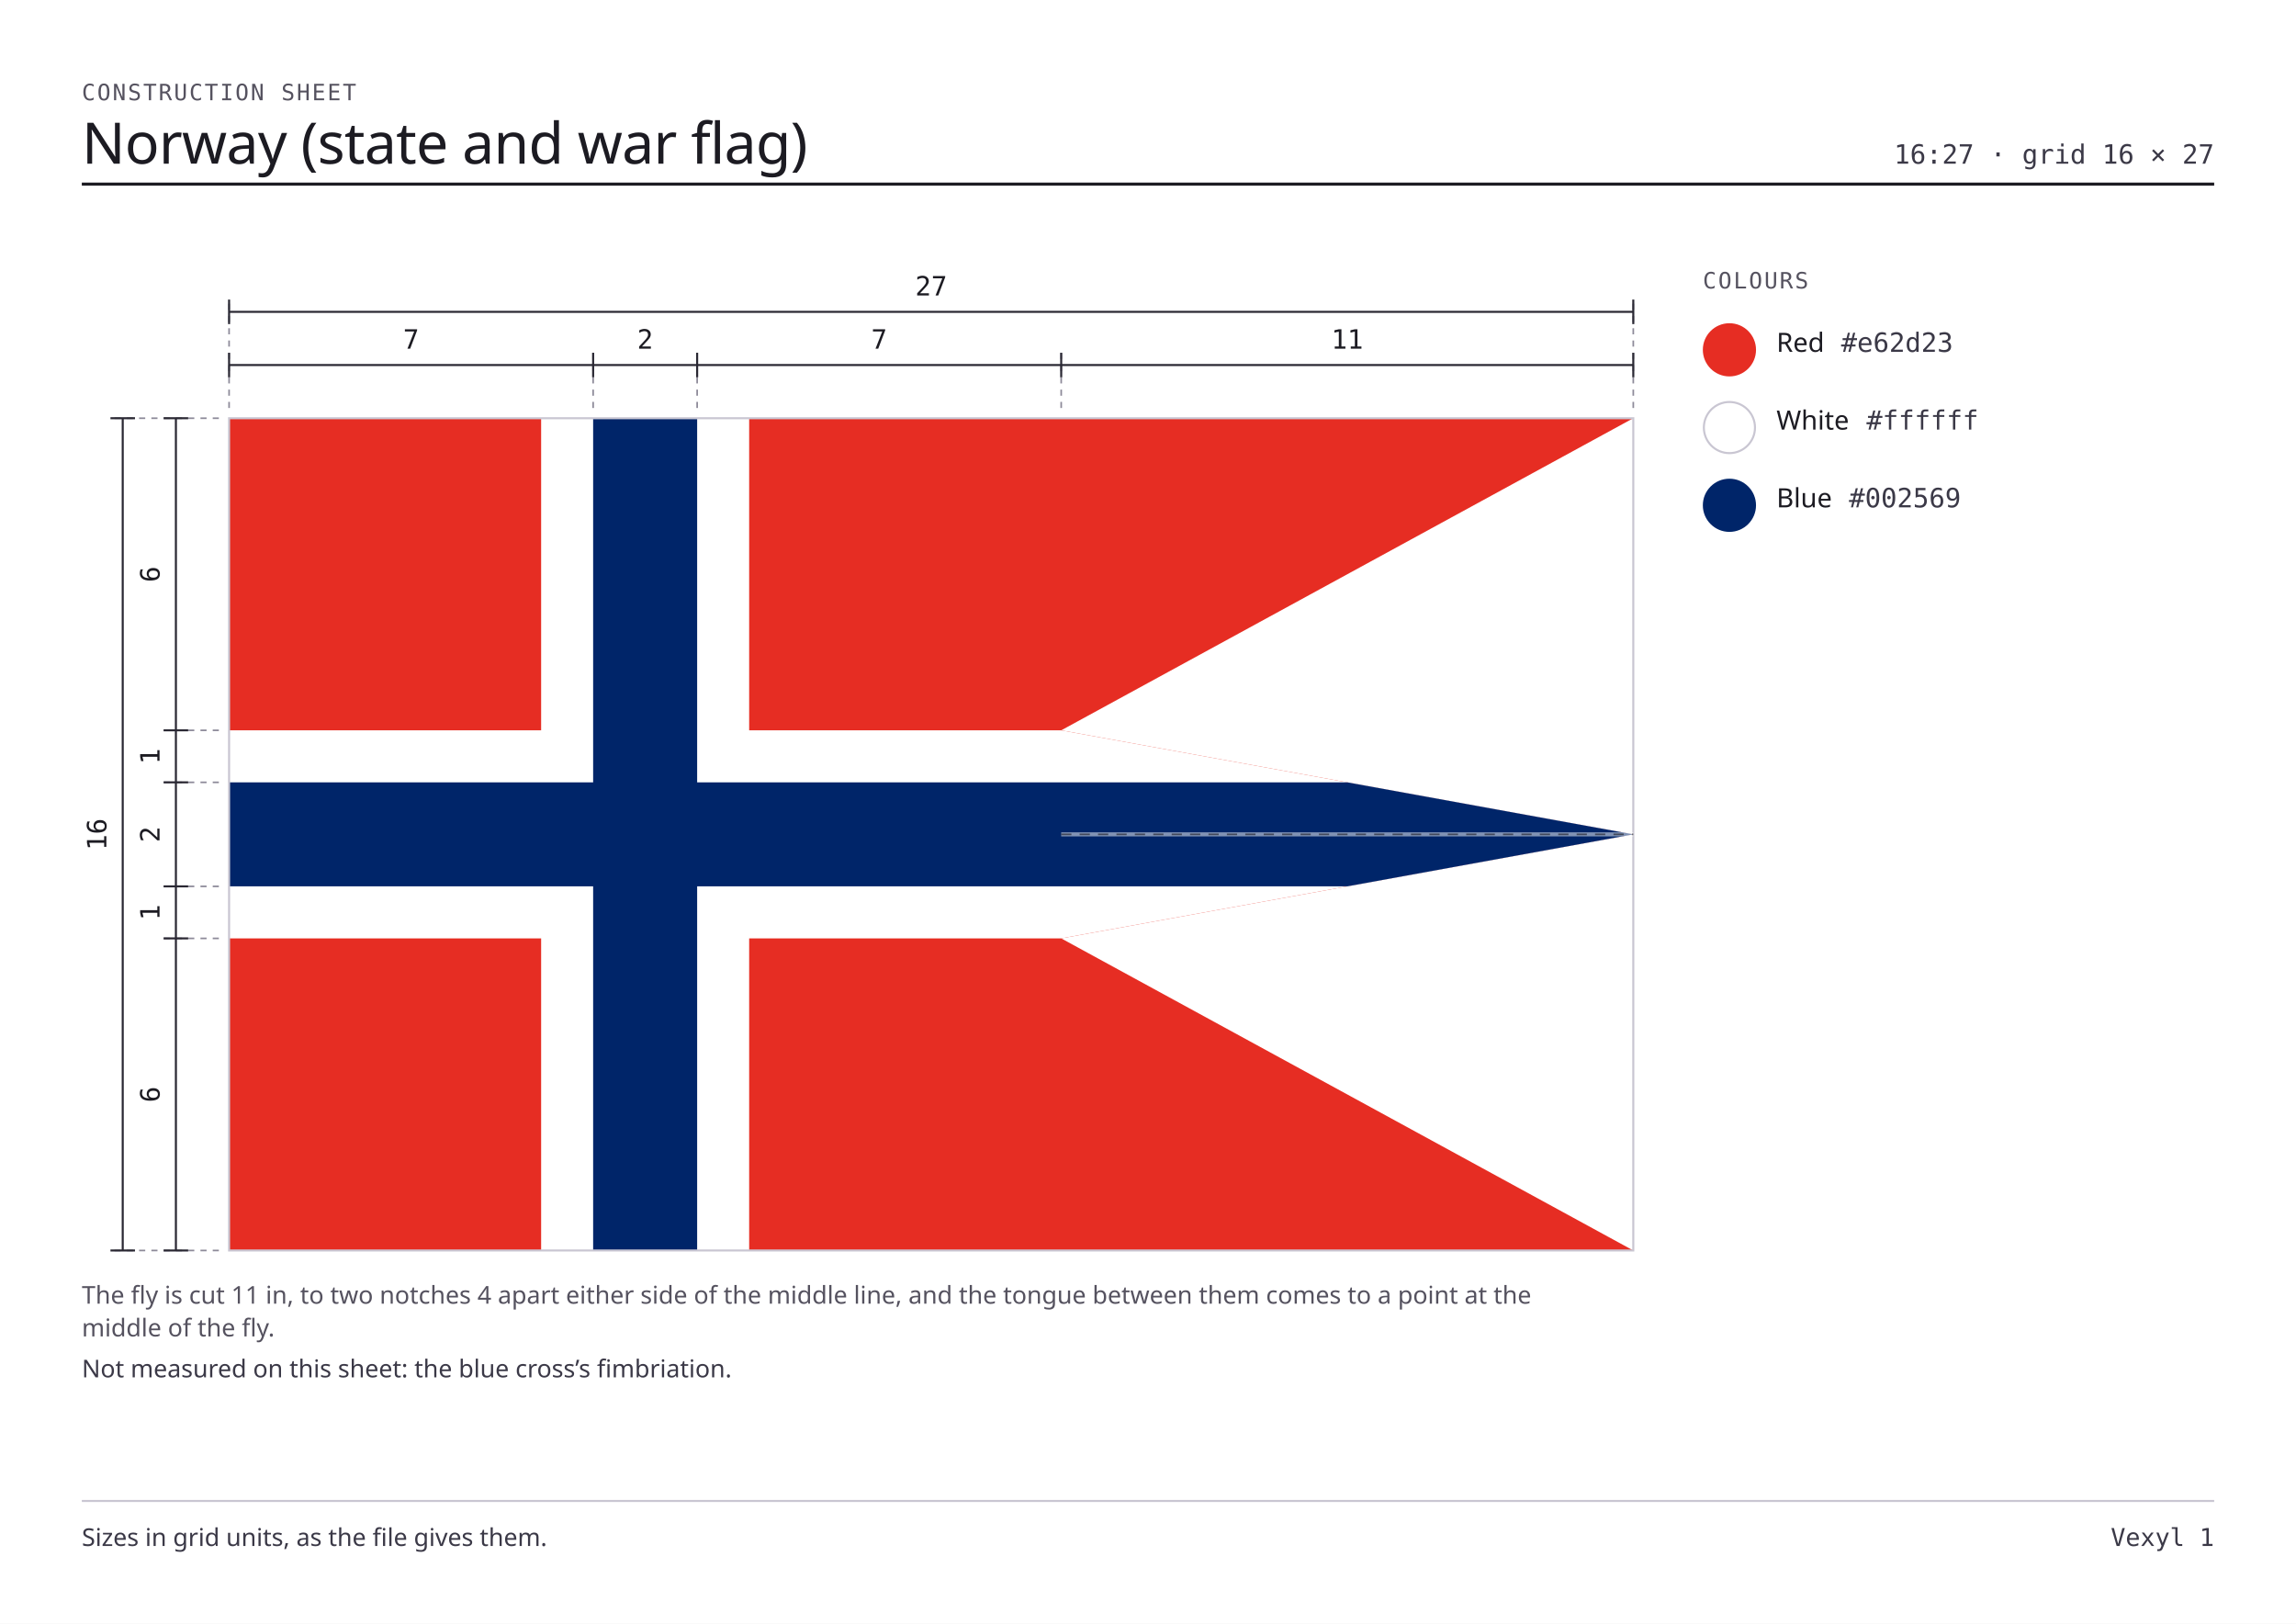
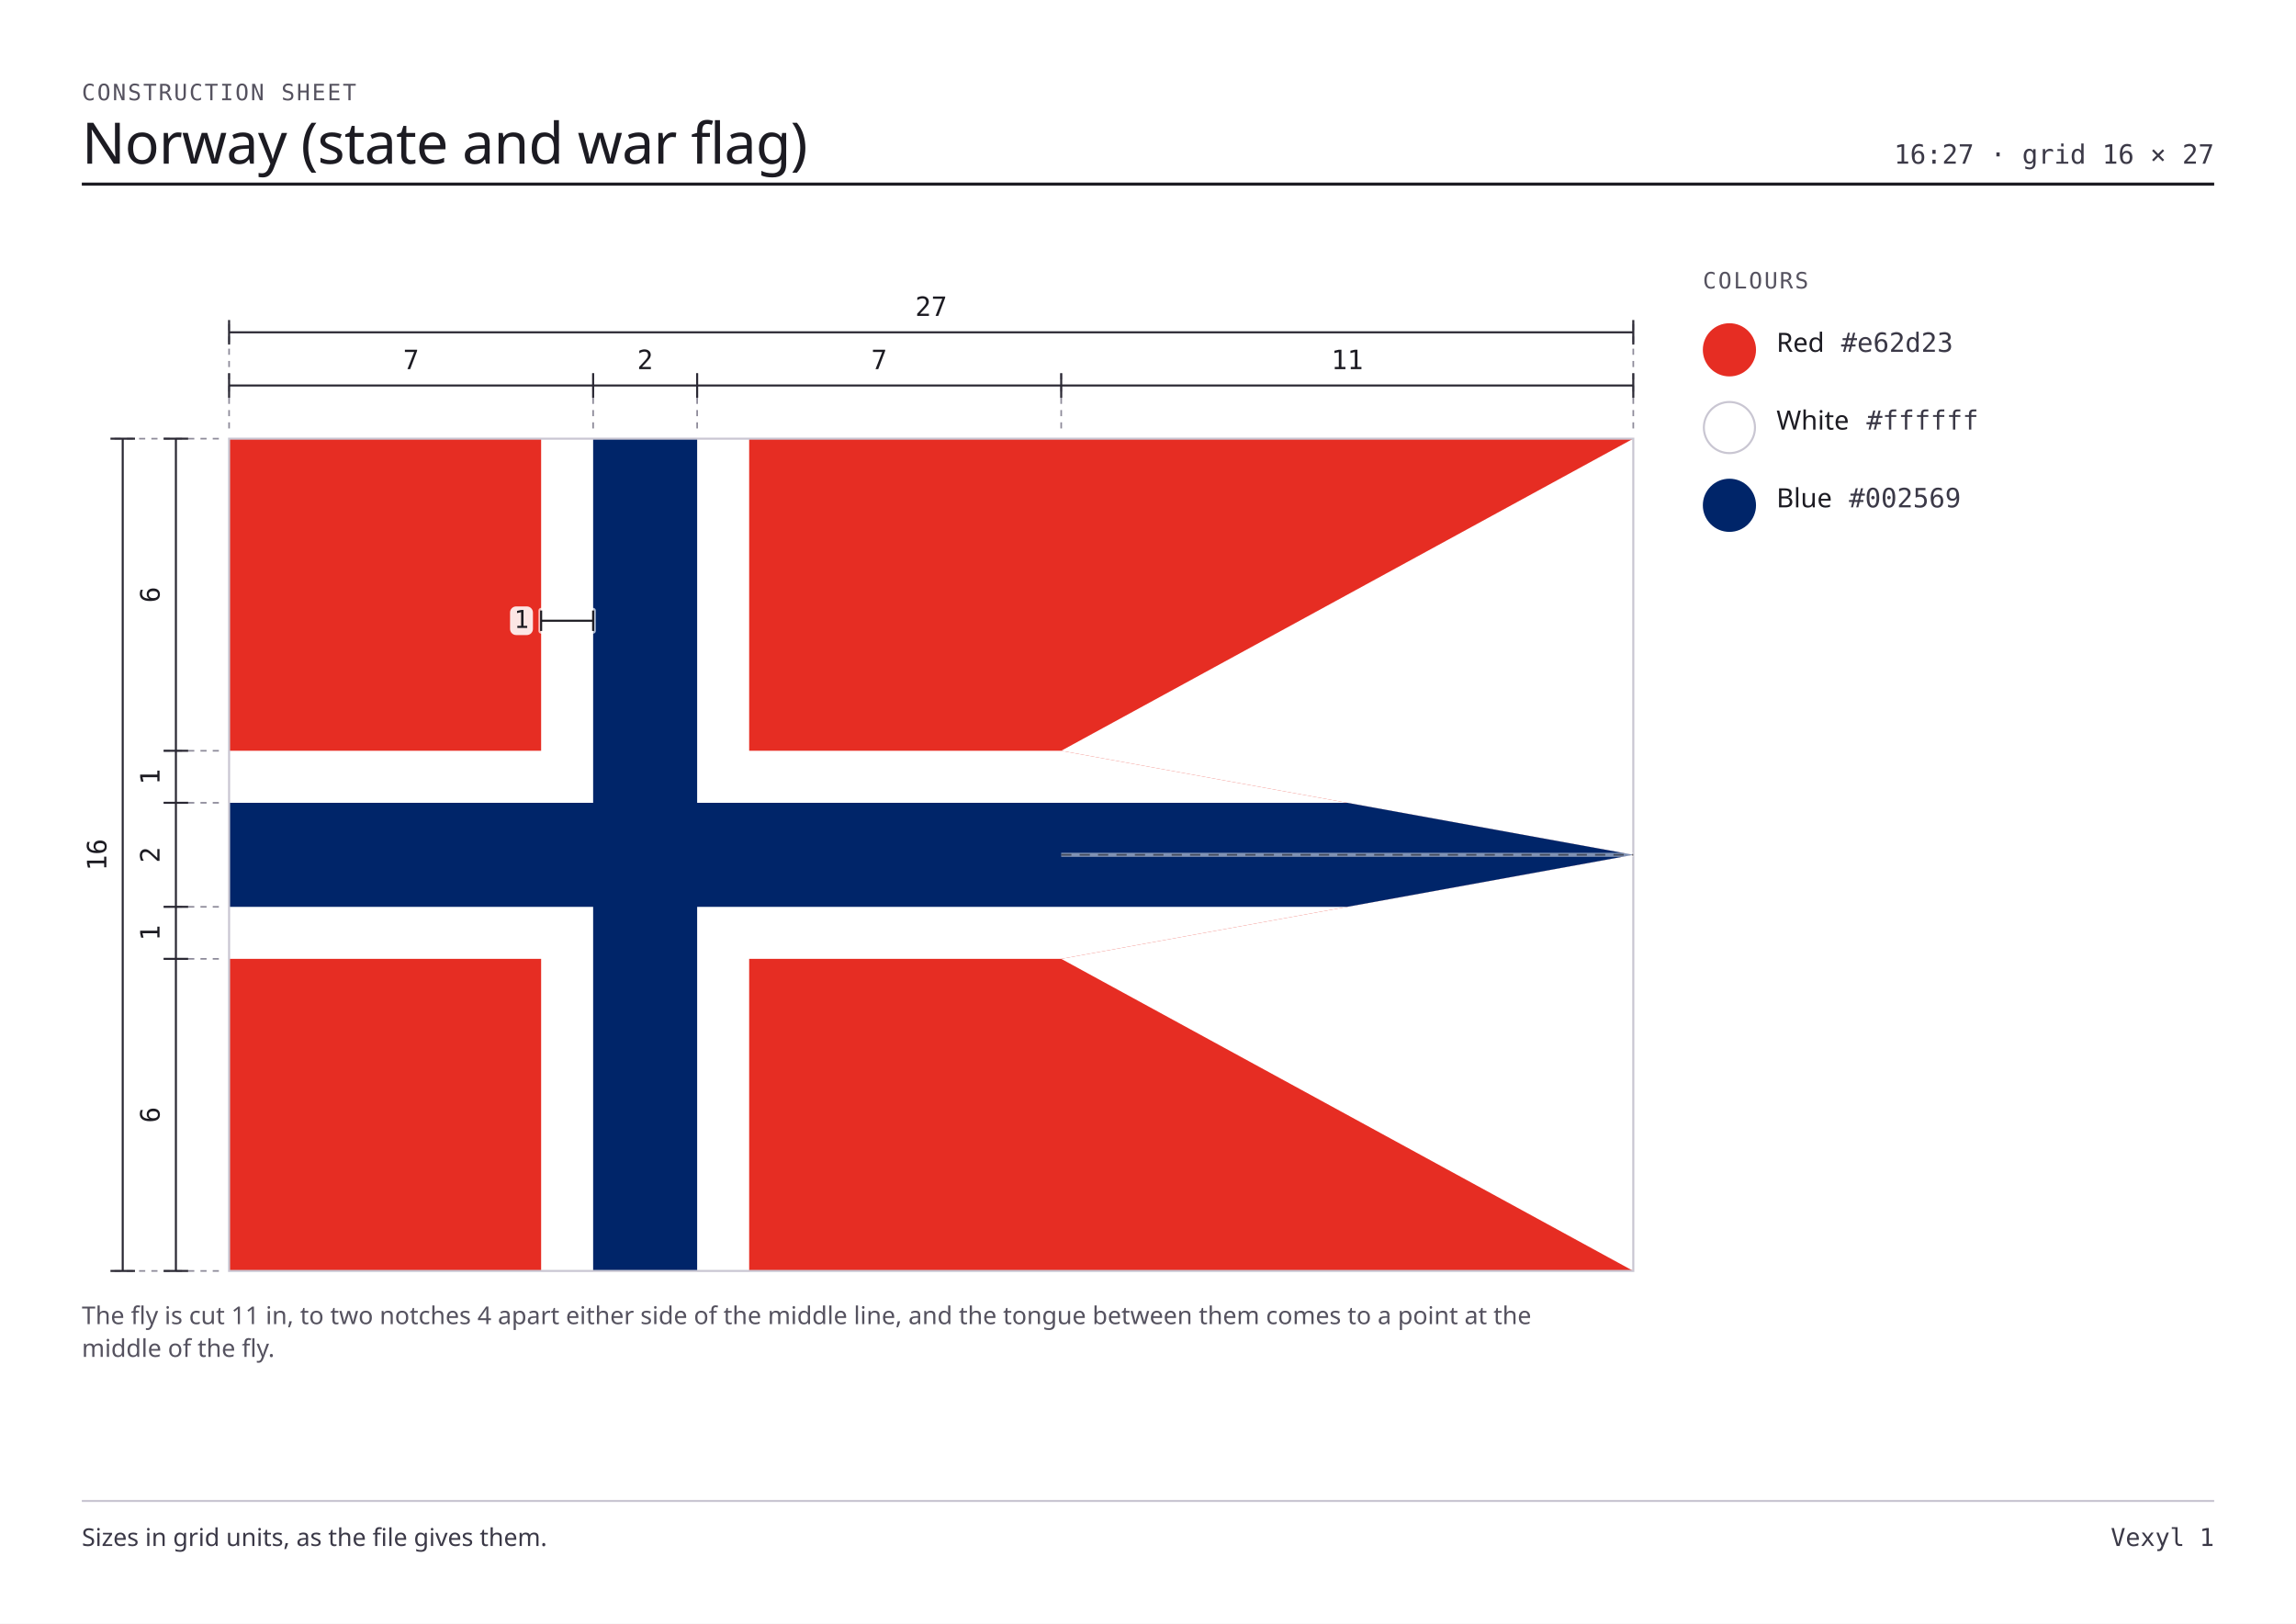
<svg xmlns="http://www.w3.org/2000/svg" width="297mm" height="210mm" viewBox="0 0 1122.52 793.701">
  <rect x="0" y="0" width="1122.52" height="793.701" fill="#ffffff" />
  <text x="40" y="49" font-family="Geist Mono, ui-monospace, monospace" font-size="11" letter-spacing="0.88" fill="#55525f">CONSTRUCTION SHEET</text>
  <text x="40" y="80" font-family="Geist, system-ui, sans-serif" font-size="28" font-weight="500" letter-spacing="-0.28" fill="#1c1b22">Norway (state and war flag)</text>
  <text x="1082.52" y="80" font-family="Geist Mono, ui-monospace, monospace" font-size="13" text-anchor="end" fill="#3b3947">16:27 · grid 16 × 27</text>
  <path d="M40 90H1082.52" stroke="#1c1b22" stroke-width="1.5" />
-   <svg x="112" y="204.437" width="686.52" height="406.826" viewBox="0 0 27 16" overflow="hidden">
+   <svg x="112" y="214.437" width="686.52" height="406.826" viewBox="0 0 27 16" overflow="hidden">
    <clipPath id="vx-be819aa41e3caf9c-cs-f-flag1">
      <polygon points="0,0 27,0 16,6 27,8 16,10 27,16 0,16" />
    </clipPath>
    <g clip-path="url(#vx-be819aa41e3caf9c-cs-f-flag1)">
      <polygon points="0,0 27,0 27,16 0,16" fill="#e62d23" />
      <polygon points="7,-2 9,-2 9,18 7,18" fill="#ffffff" stroke="#ffffff" stroke-width="2" stroke-linejoin="miter" stroke-miterlimit="10" />
      <polygon points="-2,7 29,7 29,9 -2,9" fill="#ffffff" stroke="#ffffff" stroke-width="2" stroke-linejoin="miter" stroke-miterlimit="10" />
      <polygon points="7,0 9,0 9,16 7,16" fill="#002569" />
      <polygon points="0,7 27,7 27,9 0,9" fill="#002569" />
    </g>
  </svg>
-   <rect x="112" y="204.437" width="686.52" height="406.826" fill="none" stroke="#c9c6d2" stroke-width="1" />
-   <path d="M112 199.437V146.437M289.987 199.437V172.437M340.84 199.437V172.437M518.826 199.437V172.437M798.52 199.437V146.437M107 204.437H54M107 356.997H80M107 382.424H80M107 433.277H80M107 458.704H80M107 611.264H54" fill="none" stroke="#8d8a99" stroke-width="0.8" stroke-dasharray="3 3" />
-   <text x="200.993" y="170.437" font-family="Geist Mono, ui-monospace, monospace" font-size="13" fill="#1c1b22" stroke="#ffffff" stroke-width="3" stroke-linejoin="round" paint-order="stroke" text-anchor="middle">7</text>
-   <text x="315.413" y="170.437" font-family="Geist Mono, ui-monospace, monospace" font-size="13" fill="#1c1b22" stroke="#ffffff" stroke-width="3" stroke-linejoin="round" paint-order="stroke" text-anchor="middle">2</text>
-   <text x="429.833" y="170.437" font-family="Geist Mono, ui-monospace, monospace" font-size="13" fill="#1c1b22" stroke="#ffffff" stroke-width="3" stroke-linejoin="round" paint-order="stroke" text-anchor="middle">7</text>
-   <text x="658.673" y="170.437" font-family="Geist Mono, ui-monospace, monospace" font-size="13" fill="#1c1b22" stroke="#ffffff" stroke-width="3" stroke-linejoin="round" paint-order="stroke" text-anchor="middle">11</text>
-   <text x="455.26" y="144.437" font-family="Geist Mono, ui-monospace, monospace" font-size="13" fill="#1c1b22" stroke="#ffffff" stroke-width="3" stroke-linejoin="round" paint-order="stroke" text-anchor="middle">27</text>
-   <text x="78" y="280.717" font-family="Geist Mono, ui-monospace, monospace" font-size="13" fill="#1c1b22" stroke="#ffffff" stroke-width="3" stroke-linejoin="round" paint-order="stroke" text-anchor="middle" transform="rotate(-90 78 280.7171)">6</text>
-   <text x="78" y="369.71" font-family="Geist Mono, ui-monospace, monospace" font-size="13" fill="#1c1b22" stroke="#ffffff" stroke-width="3" stroke-linejoin="round" paint-order="stroke" text-anchor="middle" transform="rotate(-90 78 369.7104)">1</text>
-   <text x="78" y="407.85" font-family="Geist Mono, ui-monospace, monospace" font-size="13" fill="#1c1b22" stroke="#ffffff" stroke-width="3" stroke-linejoin="round" paint-order="stroke" text-anchor="middle" transform="rotate(-90 78 407.8504)">2</text>
-   <text x="78" y="445.99" font-family="Geist Mono, ui-monospace, monospace" font-size="13" fill="#1c1b22" stroke="#ffffff" stroke-width="3" stroke-linejoin="round" paint-order="stroke" text-anchor="middle" transform="rotate(-90 78 445.9904)">1</text>
-   <text x="78" y="534.984" font-family="Geist Mono, ui-monospace, monospace" font-size="13" fill="#1c1b22" stroke="#ffffff" stroke-width="3" stroke-linejoin="round" paint-order="stroke" text-anchor="middle" transform="rotate(-90 78 534.9837)">6</text>
-   <text x="52" y="407.85" font-family="Geist Mono, ui-monospace, monospace" font-size="13" fill="#1c1b22" stroke="#ffffff" stroke-width="3" stroke-linejoin="round" paint-order="stroke" text-anchor="middle" transform="rotate(-90 52 407.8504)">16</text>
-   <path d="M518.826 407.85L798.52 407.85" fill="none" stroke="#ffffff" stroke-width="2" stroke-opacity="0.5" />
-   <path d="M518.826 407.85L798.52 407.85" fill="none" stroke="#1c1b22" stroke-width="0.8" stroke-opacity="0.6" stroke-dasharray="5 4" />
-   <path d="M112 178.437H289.987M112 172.437V184.437M289.987 172.437V184.437M289.987 178.437H340.84M289.987 172.437V184.437M340.84 172.437V184.437M340.84 178.437H518.826M340.84 172.437V184.437M518.826 172.437V184.437M518.826 178.437H798.52M518.826 172.437V184.437M798.52 172.437V184.437M112 152.437H798.52M112 146.437V158.437M798.52 146.437V158.437M86 204.437V356.997M80 204.437H92M80 356.997H92M86 356.997V382.424M80 356.997H92M80 382.424H92M86 382.424V433.277M80 382.424H92M80 433.277H92M86 433.277V458.704M80 433.277H92M80 458.704H92M86 458.704V611.264M80 458.704H92M80 611.264H92M60 204.437V611.264M54 204.437H66M54 611.264H66" fill="none" stroke="#2a2833" stroke-width="1" />
-   <text x="40" y="637.264" font-family="Geist, system-ui, sans-serif" font-size="12" fill="#55525f">The fly is cut 11 in, to two notches 4 apart either side of the middle line, and the tongue between them comes to a point at the</text>
-   <text x="40" y="653.264" font-family="Geist, system-ui, sans-serif" font-size="12" fill="#55525f">middle of the fly.</text>
-   <text x="40" y="673.264" font-family="Geist, system-ui, sans-serif" font-size="12" fill="#3b3947">Not measured on this sheet: the blue cross’s fimbriation.</text>
+   <rect x="112" y="214.437" width="686.52" height="406.826" fill="none" stroke="#c9c6d2" stroke-width="1" />
+   <path d="M112 209.437V156.437M289.987 209.437V182.437M340.84 209.437V182.437M518.826 209.437V182.437M798.52 209.437V156.437M107 214.437H54M107 366.997H80M107 392.424H80M107 443.277H80M107 468.704H80M107 621.264H54" fill="none" stroke="#8d8a99" stroke-width="0.8" stroke-dasharray="3 3" />
+   <text x="200.993" y="180.437" font-family="Geist Mono, ui-monospace, monospace" font-size="13" fill="#1c1b22" stroke="#ffffff" stroke-width="3" stroke-linejoin="round" paint-order="stroke" text-anchor="middle">7</text>
+   <text x="315.413" y="180.437" font-family="Geist Mono, ui-monospace, monospace" font-size="13" fill="#1c1b22" stroke="#ffffff" stroke-width="3" stroke-linejoin="round" paint-order="stroke" text-anchor="middle">2</text>
+   <text x="429.833" y="180.437" font-family="Geist Mono, ui-monospace, monospace" font-size="13" fill="#1c1b22" stroke="#ffffff" stroke-width="3" stroke-linejoin="round" paint-order="stroke" text-anchor="middle">7</text>
+   <text x="658.673" y="180.437" font-family="Geist Mono, ui-monospace, monospace" font-size="13" fill="#1c1b22" stroke="#ffffff" stroke-width="3" stroke-linejoin="round" paint-order="stroke" text-anchor="middle">11</text>
+   <text x="455.26" y="154.437" font-family="Geist Mono, ui-monospace, monospace" font-size="13" fill="#1c1b22" stroke="#ffffff" stroke-width="3" stroke-linejoin="round" paint-order="stroke" text-anchor="middle">27</text>
+   <text x="78" y="290.717" font-family="Geist Mono, ui-monospace, monospace" font-size="13" fill="#1c1b22" stroke="#ffffff" stroke-width="3" stroke-linejoin="round" paint-order="stroke" text-anchor="middle" transform="rotate(-90 78 290.7171)">6</text>
+   <text x="78" y="379.71" font-family="Geist Mono, ui-monospace, monospace" font-size="13" fill="#1c1b22" stroke="#ffffff" stroke-width="3" stroke-linejoin="round" paint-order="stroke" text-anchor="middle" transform="rotate(-90 78 379.7104)">1</text>
+   <text x="78" y="417.85" font-family="Geist Mono, ui-monospace, monospace" font-size="13" fill="#1c1b22" stroke="#ffffff" stroke-width="3" stroke-linejoin="round" paint-order="stroke" text-anchor="middle" transform="rotate(-90 78 417.8504)">2</text>
+   <text x="78" y="455.99" font-family="Geist Mono, ui-monospace, monospace" font-size="13" fill="#1c1b22" stroke="#ffffff" stroke-width="3" stroke-linejoin="round" paint-order="stroke" text-anchor="middle" transform="rotate(-90 78 455.9904)">1</text>
+   <text x="78" y="544.984" font-family="Geist Mono, ui-monospace, monospace" font-size="13" fill="#1c1b22" stroke="#ffffff" stroke-width="3" stroke-linejoin="round" paint-order="stroke" text-anchor="middle" transform="rotate(-90 78 544.9837)">6</text>
+   <text x="52" y="417.85" font-family="Geist Mono, ui-monospace, monospace" font-size="13" fill="#1c1b22" stroke="#ffffff" stroke-width="3" stroke-linejoin="round" paint-order="stroke" text-anchor="middle" transform="rotate(-90 52 417.8504)">16</text>
+   <path d="M518.826 417.85L798.52 417.85" fill="none" stroke="#ffffff" stroke-width="2" stroke-opacity="0.5" />
+   <path d="M518.826 417.85L798.52 417.85" fill="none" stroke="#1c1b22" stroke-width="0.8" stroke-opacity="0.6" stroke-dasharray="5 4" />
+   <path d="M289.987 303.43L264.56 303.43M289.987 308.43L289.987 298.43M264.56 308.43L264.56 298.43" fill="none" stroke="#ffffff" stroke-width="2.6" stroke-opacity="0.7" stroke-linecap="round" />
+   <path d="M289.987 303.43L264.56 303.43" fill="none" stroke="#1c1b22" stroke-width="1" />
+   <path d="M289.987 308.43L289.987 298.43" fill="none" stroke="#1c1b22" stroke-width="1" />
+   <path d="M264.56 308.43L264.56 298.43" fill="none" stroke="#1c1b22" stroke-width="1" />
+   <path d="M112 188.437H289.987M112 182.437V194.437M289.987 182.437V194.437M289.987 188.437H340.84M289.987 182.437V194.437M340.84 182.437V194.437M340.84 188.437H518.826M340.84 182.437V194.437M518.826 182.437V194.437M518.826 188.437H798.52M518.826 182.437V194.437M798.52 182.437V194.437M112 162.437H798.52M112 156.437V168.437M798.52 156.437V168.437M86 214.437V366.997M80 214.437H92M80 366.997H92M86 366.997V392.424M80 366.997H92M80 392.424H92M86 392.424V443.277M80 392.424H92M80 443.277H92M86 443.277V468.704M80 443.277H92M80 468.704H92M86 468.704V621.264M80 468.704H92M80 621.264H92M60 214.437V621.264M54 214.437H66M54 621.264H66" fill="none" stroke="#2a2833" stroke-width="1" />
+   <rect x="249.36" y="296.43" width="11.2" height="14" rx="3" fill="#ffffff" fill-opacity="0.88" />
+   <text x="254.96" y="306.93" font-family="Geist Mono, ui-monospace, monospace" font-size="12" fill="#1c1b22" text-anchor="middle">1</text>
+   <text x="40" y="647.264" font-family="Geist, system-ui, sans-serif" font-size="12" fill="#55525f">The fly is cut 11 in, to two notches 4 apart either side of the middle line, and the tongue between them comes to a point at the</text>
+   <text x="40" y="663.264" font-family="Geist, system-ui, sans-serif" font-size="12" fill="#55525f">middle of the fly.</text>
  <text x="832.52" y="141" font-family="Geist Mono, ui-monospace, monospace" font-size="11" font-weight="500" letter-spacing="0.88" fill="#55525f">COLOURS</text>
  <circle cx="845.52" cy="171" r="13" fill="#e62d23" />
  <text x="868.52" y="172" font-family="Geist, system-ui, sans-serif" font-size="13" font-weight="500" fill="#1c1b22">Red</text>
  <text x="900.1" y="172" font-family="Geist Mono, ui-monospace, monospace" font-size="13" fill="#3b3947">#e62d23</text>
  <circle cx="845.52" cy="209" r="12.5" fill="#ffffff" stroke="#c9c6d2" stroke-width="1" />
  <text x="868.52" y="210" font-family="Geist, system-ui, sans-serif" font-size="13" font-weight="500" fill="#1c1b22">White</text>
  <text x="912.521" y="210" font-family="Geist Mono, ui-monospace, monospace" font-size="13" fill="#3b3947">#ffffff</text>
  <circle cx="845.52" cy="247" r="13" fill="#002569" />
  <text x="868.52" y="248" font-family="Geist, system-ui, sans-serif" font-size="13" font-weight="500" fill="#1c1b22">Blue</text>
  <text x="903.949" y="248" font-family="Geist Mono, ui-monospace, monospace" font-size="13" fill="#3b3947">#002569</text>
  <path d="M40 733.701H1082.52" stroke="#c9c6d2" stroke-width="1" />
  <text x="40" y="755.701" font-family="Geist, system-ui, sans-serif" font-size="12" fill="#3b3947">Sizes in grid units, as the file gives them.</text>
  <text x="1082.52" y="755.701" font-family="Geist Mono, ui-monospace, monospace" font-size="12" text-anchor="end" fill="#3b3947">Vexyl 1</text>
</svg>
